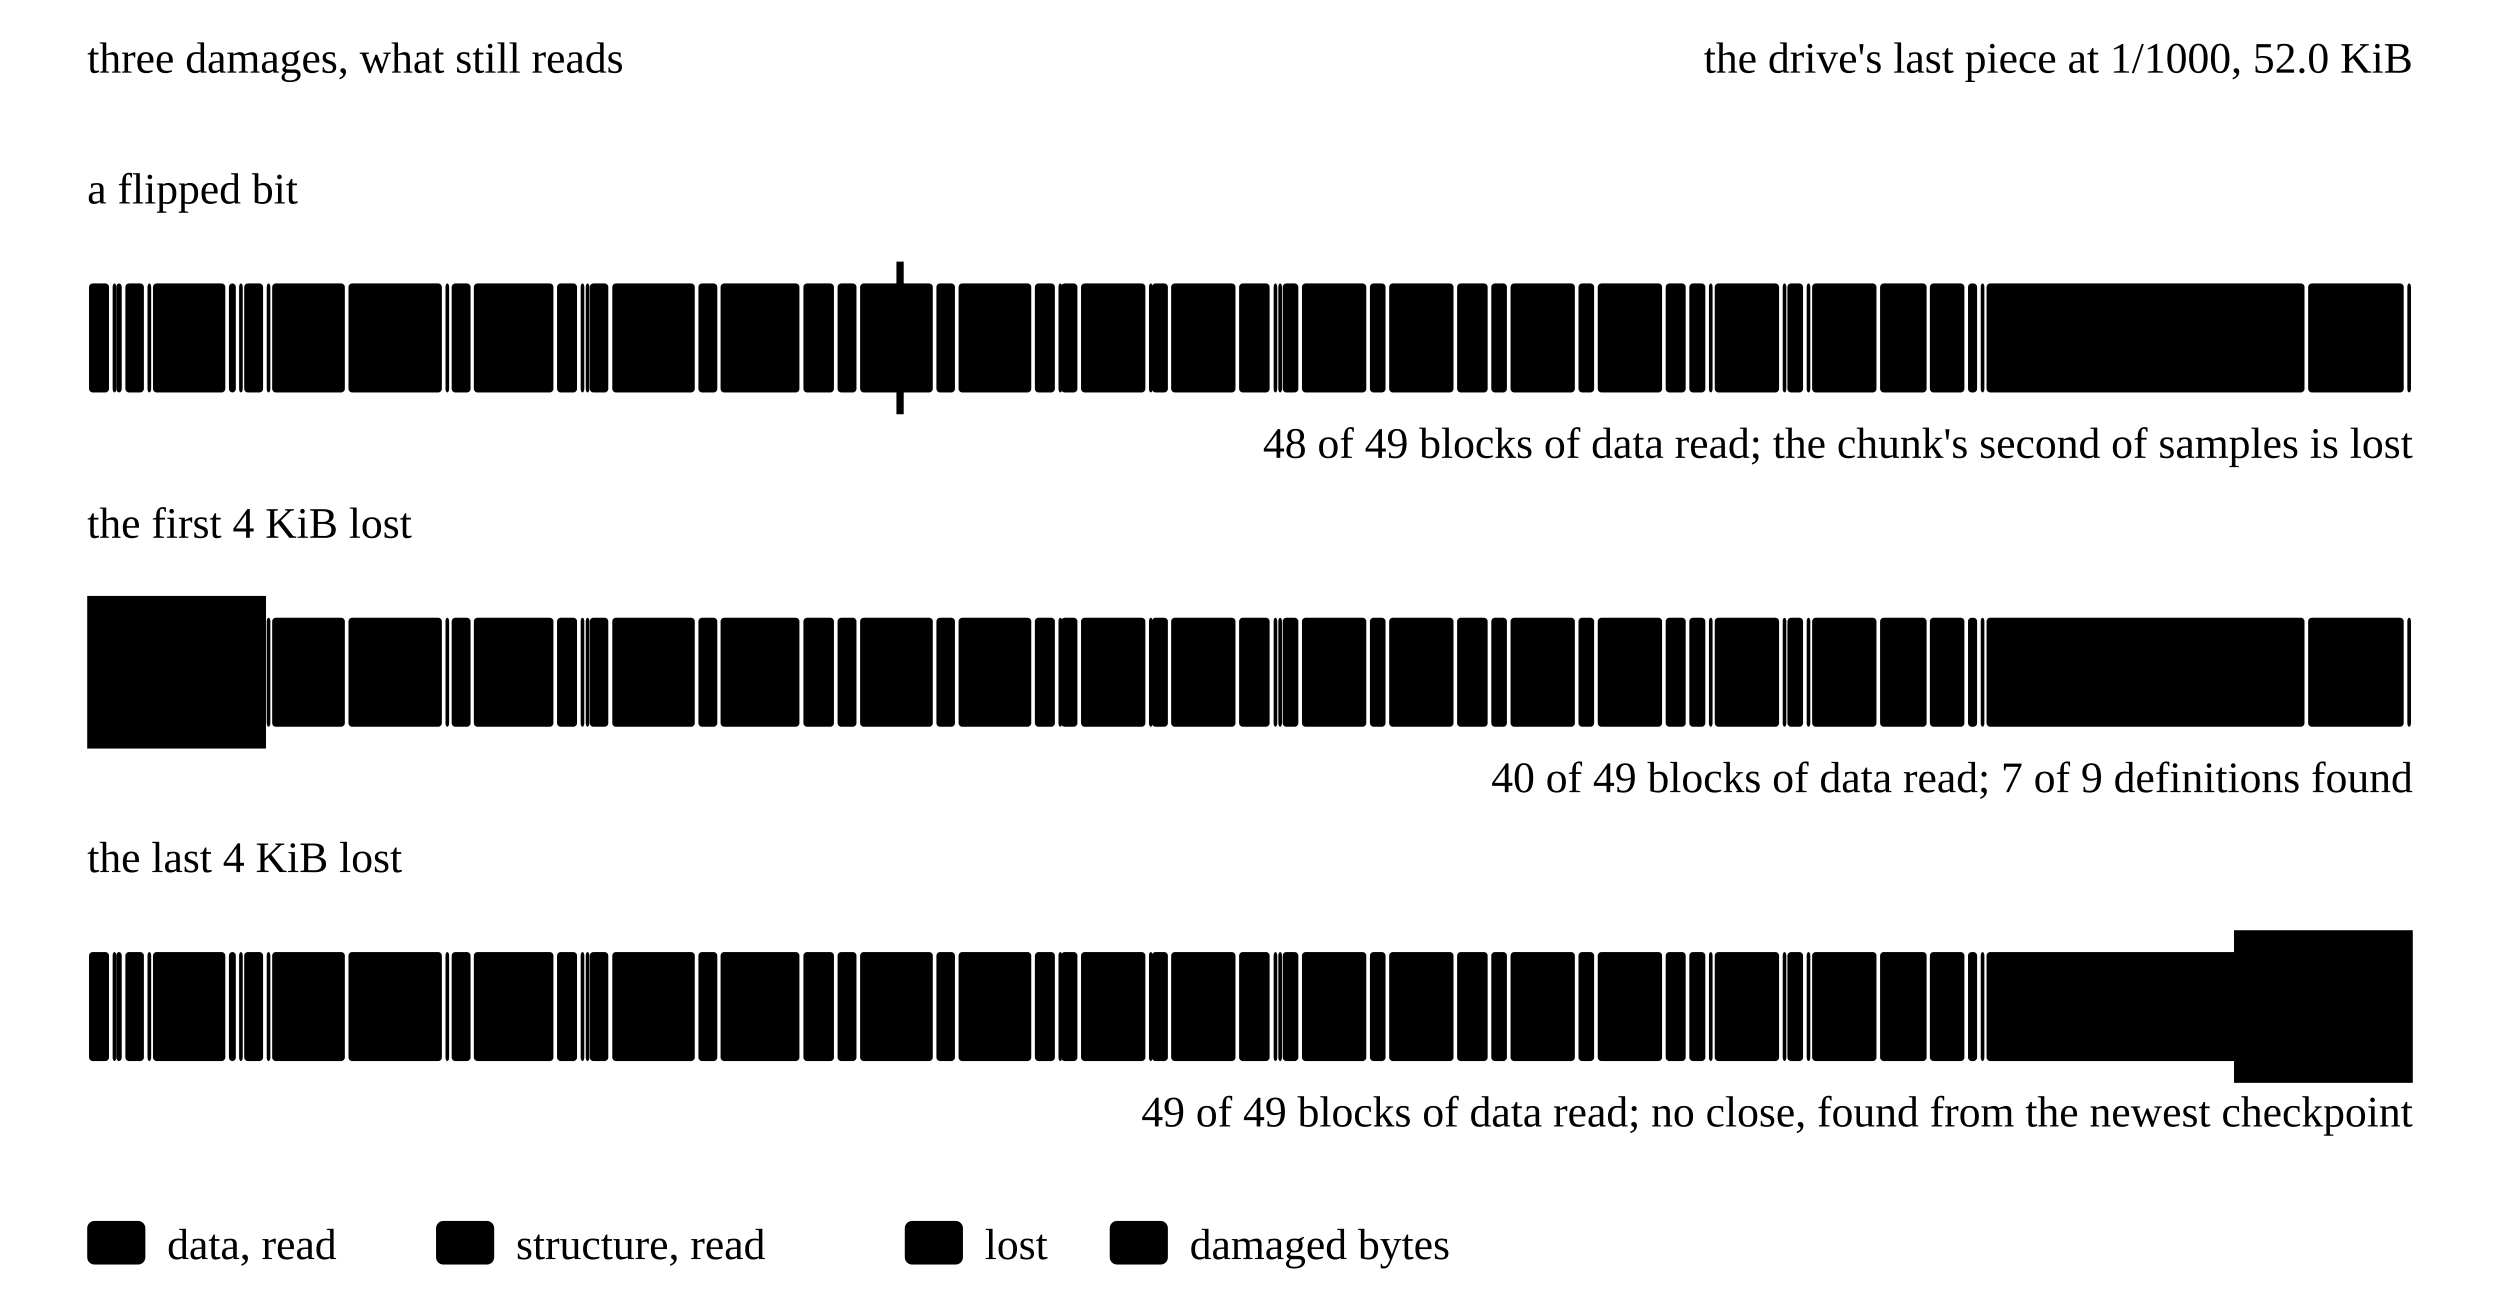
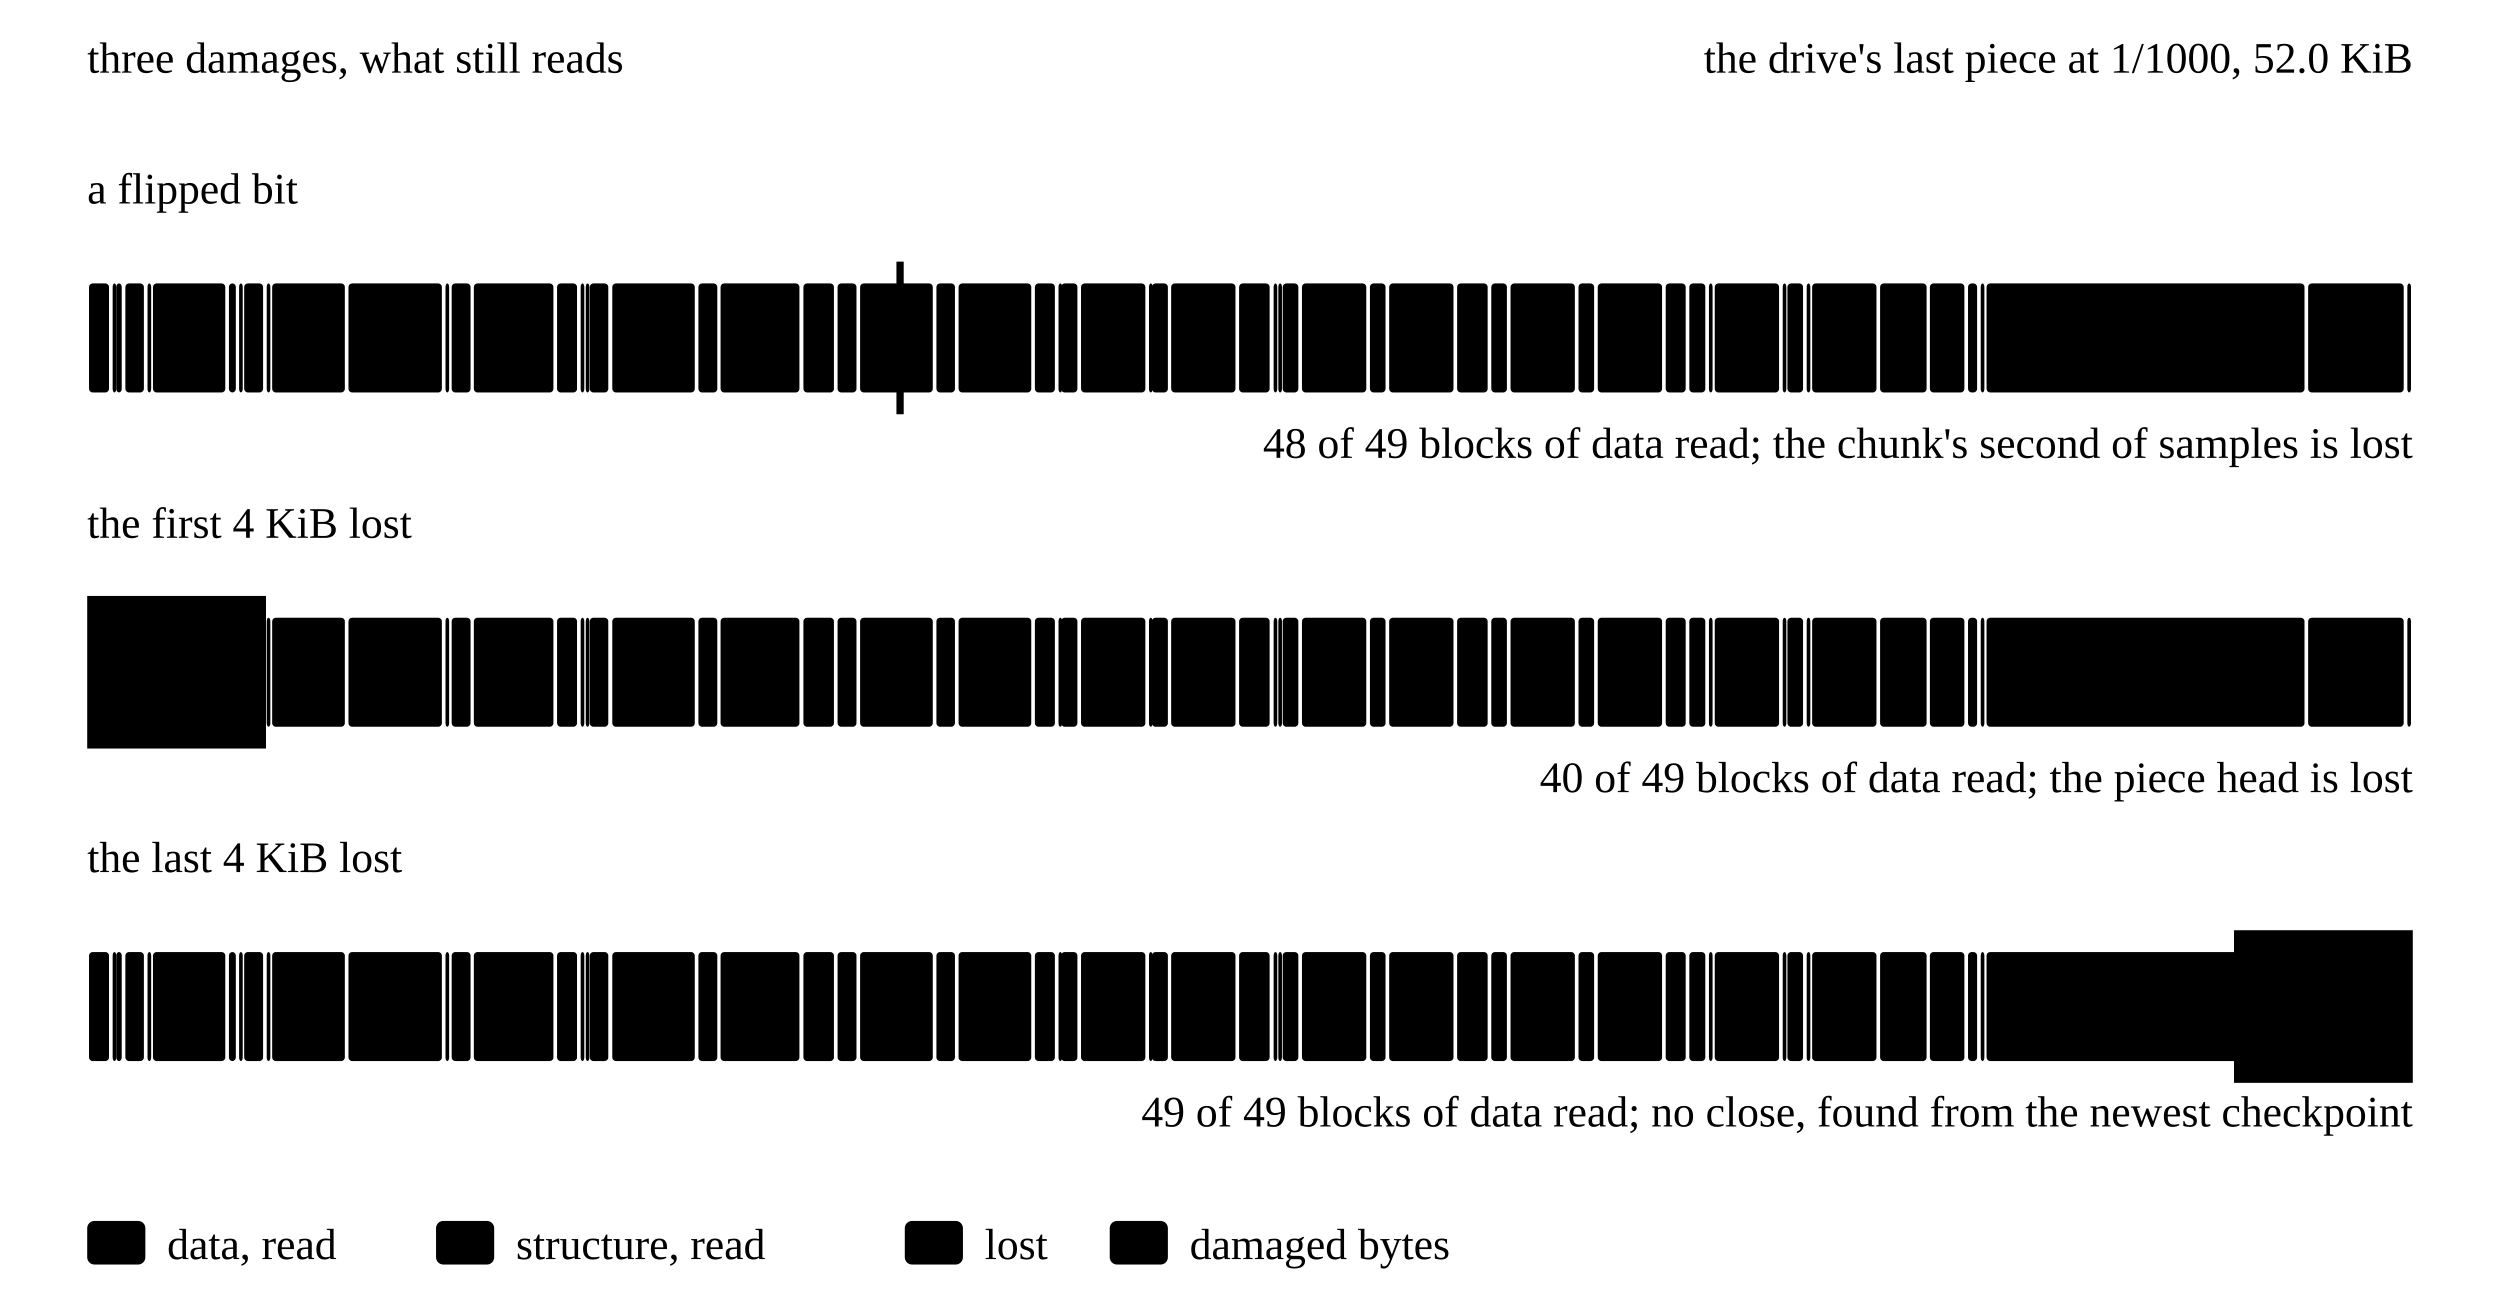
<svg xmlns="http://www.w3.org/2000/svg" class="ww-svg" viewBox="0 0 688 362" width="688" height="362" role="img" aria-label="The drive's last piece three times, each with one damage: a flipped bit costs one chunk; the first 4 KiB lost cost the blocks in them; the last 4 KiB lost cost the tail and the close, and the reader finds the blocks from the newest checkpoint">
  <text x="24.0" y="20.0" text-anchor="start" class="strong">three damages, what still reads</text>
  <text x="664.0" y="20.0" text-anchor="end" class="soft small">the drive's last piece at 1/1000, 52.0 KiB</text>
  <text x="24.0" y="56.0" text-anchor="start" class="small strong">a flipped bit</text>
  <rect x="24.5" y="78.0" width="5.5" height="30.0" rx="1" class="tint-green" />
  <rect x="31.0" y="78.0" width="1.0" height="30.0" rx="1" class="tint-purple" />
  <rect x="32.0" y="78.0" width="1.5" height="30.0" rx="1" class="tint-purple" />
  <rect x="34.5" y="78.0" width="5.1" height="30.0" rx="1" class="tint-blue" />
  <rect x="40.6" y="78.0" width="1.0" height="30.0" rx="1" class="tint-purple" />
  <rect x="42.1" y="78.0" width="19.9" height="30.0" rx="1" class="tint-blue" />
  <rect x="63.0" y="78.0" width="1.9" height="30.0" rx="1" class="tint-purple" />
  <rect x="65.8" y="78.0" width="1.0" height="30.0" rx="1" class="tint-purple" />
  <rect x="67.2" y="78.0" width="5.2" height="30.0" rx="1" class="tint-blue" />
  <rect x="73.4" y="78.0" width="1.0" height="30.0" rx="1" class="tint-purple" />
  <rect x="74.9" y="78.0" width="20.0" height="30.0" rx="1" class="tint-blue" />
  <rect x="95.9" y="78.0" width="25.7" height="30.0" rx="1" class="tint-amber" />
  <rect x="122.6" y="78.0" width="1.0" height="30.0" rx="1" class="tint-purple" />
  <rect x="124.3" y="78.0" width="5.2" height="30.0" rx="1" class="tint-blue" />
  <rect x="130.4" y="78.0" width="21.9" height="30.0" rx="1" class="tint-blue" />
  <rect x="153.3" y="78.0" width="5.5" height="30.0" rx="1" class="tint-amber" />
  <rect x="159.8" y="78.0" width="1.0" height="30.0" rx="1" class="tint-purple" />
  <rect x="161.2" y="78.0" width="1.0" height="30.0" rx="1" class="tint-blue" />
  <rect x="162.3" y="78.0" width="5.1" height="30.0" rx="1" class="tint-blue" />
  <rect x="168.5" y="78.0" width="22.7" height="30.0" rx="1" class="tint-blue" />
  <rect x="192.2" y="78.0" width="5.2" height="30.0" rx="1" class="tint-blue" />
  <rect x="198.3" y="78.0" width="21.7" height="30.0" rx="1" class="tint-blue" />
  <rect x="221.1" y="78.0" width="8.4" height="30.0" rx="1" class="tint-amber" />
  <rect x="230.5" y="78.0" width="5.2" height="30.0" rx="1" class="tint-blue" />
  <rect x="236.7" y="78.0" width="20.0" height="30.0" rx="1" class="faint" />
  <rect x="257.7" y="78.0" width="5.1" height="30.0" rx="1" class="tint-blue" />
  <rect x="263.8" y="78.0" width="20.0" height="30.0" rx="1" class="tint-blue" />
  <rect x="284.8" y="78.0" width="5.5" height="30.0" rx="1" class="tint-amber" />
  <rect x="291.3" y="78.0" width="1.0" height="30.0" rx="1" class="tint-purple" />
  <rect x="292.0" y="78.0" width="4.5" height="30.0" rx="1" class="tint-blue" />
  <rect x="297.5" y="78.0" width="17.7" height="30.0" rx="1" class="tint-blue" />
  <rect x="316.2" y="78.0" width="1.0" height="30.0" rx="1" class="tint-purple" />
  <rect x="317.0" y="78.0" width="4.4" height="30.0" rx="1" class="tint-blue" />
  <rect x="322.3" y="78.0" width="17.7" height="30.0" rx="1" class="tint-blue" />
  <rect x="341.0" y="78.0" width="8.4" height="30.0" rx="1" class="tint-amber" />
  <rect x="350.5" y="78.0" width="1.0" height="30.0" rx="1" class="tint-purple" />
  <rect x="351.8" y="78.0" width="1.0" height="30.0" rx="1" class="tint-blue" />
  <rect x="353.0" y="78.0" width="4.3" height="30.0" rx="1" class="tint-blue" />
  <rect x="358.3" y="78.0" width="17.7" height="30.0" rx="1" class="tint-blue" />
  <rect x="377.0" y="78.0" width="4.3" height="30.0" rx="1" class="tint-blue" />
  <rect x="382.3" y="78.0" width="17.7" height="30.0" rx="1" class="tint-blue" />
  <rect x="401.0" y="78.0" width="8.4" height="30.0" rx="1" class="tint-amber" />
  <rect x="410.4" y="78.0" width="4.3" height="30.0" rx="1" class="tint-blue" />
  <rect x="415.7" y="78.0" width="17.7" height="30.0" rx="1" class="tint-blue" />
  <rect x="434.4" y="78.0" width="4.3" height="30.0" rx="1" class="tint-blue" />
  <rect x="439.7" y="78.0" width="17.7" height="30.0" rx="1" class="tint-blue" />
  <rect x="458.4" y="78.0" width="5.5" height="30.0" rx="1" class="tint-amber" />
  <rect x="464.9" y="78.0" width="4.4" height="30.0" rx="1" class="tint-blue" />
  <rect x="470.3" y="78.0" width="1.0" height="30.0" rx="1" class="tint-purple" />
  <rect x="471.9" y="78.0" width="17.7" height="30.0" rx="1" class="tint-blue" />
  <rect x="490.6" y="78.0" width="1.0" height="30.0" rx="1" class="tint-purple" />
  <rect x="491.9" y="78.0" width="4.3" height="30.0" rx="1" class="tint-blue" />
  <rect x="497.2" y="78.0" width="1.0" height="30.0" rx="1" class="tint-purple" />
  <rect x="498.7" y="78.0" width="17.7" height="30.0" rx="1" class="tint-blue" />
  <rect x="517.4" y="78.0" width="12.8" height="30.0" rx="1" class="tint-amber" />
  <rect x="531.1" y="78.0" width="9.5" height="30.0" rx="1" class="tint-teal" />
  <rect x="541.6" y="78.0" width="2.5" height="30.0" rx="1" class="tint-teal" />
  <rect x="545.1" y="78.0" width="1.0" height="30.0" rx="1" class="tint-teal" />
  <rect x="546.7" y="78.0" width="87.5" height="30.0" rx="1" class="tint-green" />
  <rect x="635.2" y="78.0" width="26.3" height="30.0" rx="1" class="tint-green" />
  <rect x="662.5" y="78.0" width="1.0" height="30.0" rx="1" class="tint-green" />
  <rect x="246.7" y="72.0" width="2.0" height="42.0" rx="0" class="tint-accent" />
  <path d="M246.7 68.0 V114.0" class="accent-line" />
  <text x="250.7" y="66.0" text-anchor="start" class="small accent" />
  <text x="664.0" y="126.0" text-anchor="end" class="small">48 of 49 blocks of data read; the chunk's second of samples is lost</text>
  <text x="24.0" y="148.0" text-anchor="start" class="small strong">the first 4 KiB lost</text>
  <rect x="24.5" y="170.0" width="5.5" height="30.0" rx="1" class="faint" />
  <rect x="31.0" y="170.0" width="1.0" height="30.0" rx="1" class="faint" />
  <rect x="32.0" y="170.0" width="1.5" height="30.0" rx="1" class="faint" />
  <rect x="34.5" y="170.0" width="5.1" height="30.0" rx="1" class="faint" />
  <rect x="40.6" y="170.0" width="1.0" height="30.0" rx="1" class="faint" />
  <rect x="42.1" y="170.0" width="19.9" height="30.0" rx="1" class="faint" />
  <rect x="63.0" y="170.0" width="1.9" height="30.0" rx="1" class="faint" />
  <rect x="65.8" y="170.0" width="1.0" height="30.0" rx="1" class="faint" />
  <rect x="67.2" y="170.0" width="5.2" height="30.0" rx="1" class="faint" />
  <rect x="73.4" y="170.0" width="1.0" height="30.0" rx="1" class="faint" />
  <rect x="74.9" y="170.0" width="20.0" height="30.0" rx="1" class="tint-blue" />
  <rect x="95.9" y="170.0" width="25.7" height="30.0" rx="1" class="tint-amber" />
  <rect x="122.6" y="170.0" width="1.0" height="30.0" rx="1" class="tint-purple" />
  <rect x="124.3" y="170.0" width="5.2" height="30.0" rx="1" class="tint-blue" />
  <rect x="130.4" y="170.0" width="21.9" height="30.0" rx="1" class="tint-blue" />
  <rect x="153.3" y="170.0" width="5.5" height="30.0" rx="1" class="tint-amber" />
  <rect x="159.8" y="170.0" width="1.0" height="30.0" rx="1" class="tint-purple" />
  <rect x="161.2" y="170.0" width="1.0" height="30.0" rx="1" class="tint-blue" />
  <rect x="162.3" y="170.0" width="5.1" height="30.0" rx="1" class="tint-blue" />
  <rect x="168.5" y="170.0" width="22.7" height="30.0" rx="1" class="tint-blue" />
  <rect x="192.2" y="170.0" width="5.2" height="30.0" rx="1" class="tint-blue" />
  <rect x="198.3" y="170.0" width="21.7" height="30.0" rx="1" class="tint-blue" />
  <rect x="221.1" y="170.0" width="8.4" height="30.0" rx="1" class="tint-amber" />
  <rect x="230.5" y="170.0" width="5.2" height="30.0" rx="1" class="tint-blue" />
  <rect x="236.7" y="170.0" width="20.0" height="30.0" rx="1" class="tint-blue" />
  <rect x="257.7" y="170.0" width="5.1" height="30.0" rx="1" class="tint-blue" />
  <rect x="263.8" y="170.0" width="20.0" height="30.0" rx="1" class="tint-blue" />
  <rect x="284.8" y="170.0" width="5.5" height="30.0" rx="1" class="tint-amber" />
  <rect x="291.3" y="170.0" width="1.0" height="30.0" rx="1" class="tint-purple" />
  <rect x="292.0" y="170.0" width="4.5" height="30.0" rx="1" class="tint-blue" />
  <rect x="297.5" y="170.0" width="17.7" height="30.0" rx="1" class="tint-blue" />
  <rect x="316.2" y="170.0" width="1.0" height="30.0" rx="1" class="tint-purple" />
  <rect x="317.0" y="170.0" width="4.4" height="30.0" rx="1" class="tint-blue" />
  <rect x="322.3" y="170.0" width="17.7" height="30.0" rx="1" class="tint-blue" />
  <rect x="341.0" y="170.0" width="8.4" height="30.0" rx="1" class="tint-amber" />
  <rect x="350.5" y="170.0" width="1.0" height="30.0" rx="1" class="tint-purple" />
  <rect x="351.8" y="170.0" width="1.0" height="30.0" rx="1" class="tint-blue" />
  <rect x="353.0" y="170.0" width="4.3" height="30.0" rx="1" class="tint-blue" />
  <rect x="358.3" y="170.0" width="17.7" height="30.0" rx="1" class="tint-blue" />
  <rect x="377.0" y="170.0" width="4.3" height="30.0" rx="1" class="tint-blue" />
  <rect x="382.3" y="170.0" width="17.7" height="30.0" rx="1" class="tint-blue" />
  <rect x="401.0" y="170.0" width="8.4" height="30.0" rx="1" class="tint-amber" />
  <rect x="410.4" y="170.0" width="4.3" height="30.0" rx="1" class="tint-blue" />
  <rect x="415.7" y="170.0" width="17.7" height="30.0" rx="1" class="tint-blue" />
  <rect x="434.4" y="170.0" width="4.3" height="30.0" rx="1" class="tint-blue" />
  <rect x="439.7" y="170.0" width="17.7" height="30.0" rx="1" class="tint-blue" />
  <rect x="458.4" y="170.0" width="5.5" height="30.0" rx="1" class="tint-amber" />
  <rect x="464.9" y="170.0" width="4.4" height="30.0" rx="1" class="tint-blue" />
  <rect x="470.3" y="170.0" width="1.0" height="30.0" rx="1" class="tint-purple" />
  <rect x="471.9" y="170.0" width="17.7" height="30.0" rx="1" class="tint-blue" />
  <rect x="490.6" y="170.0" width="1.0" height="30.0" rx="1" class="tint-purple" />
  <rect x="491.9" y="170.0" width="4.3" height="30.0" rx="1" class="tint-blue" />
  <rect x="497.2" y="170.0" width="1.0" height="30.0" rx="1" class="tint-purple" />
  <rect x="498.7" y="170.0" width="17.7" height="30.0" rx="1" class="tint-blue" />
  <rect x="517.4" y="170.0" width="12.8" height="30.0" rx="1" class="tint-amber" />
  <rect x="531.1" y="170.0" width="9.5" height="30.0" rx="1" class="tint-teal" />
  <rect x="541.6" y="170.0" width="2.5" height="30.0" rx="1" class="tint-teal" />
  <rect x="545.1" y="170.0" width="1.0" height="30.0" rx="1" class="tint-teal" />
  <rect x="546.7" y="170.0" width="87.5" height="30.0" rx="1" class="tint-green" />
  <rect x="635.2" y="170.0" width="26.3" height="30.0" rx="1" class="tint-green" />
  <rect x="662.5" y="170.0" width="1.0" height="30.0" rx="1" class="tint-green" />
  <rect x="24.0" y="164.0" width="49.2" height="42.0" rx="0" class="tint-accent" />
  <path d="M24.0 160.0 V206.0" class="accent-line" />
  <text x="28.0" y="158.0" text-anchor="start" class="small accent" />
-   <text x="664.0" y="218.0" text-anchor="end" class="small">40 of 49 blocks of data read; 7 of 9 definitions found</text>
+   <text x="664.0" y="218.0" text-anchor="end" class="small">40 of 49 blocks of data read; the piece head is lost</text>
  <text x="24.0" y="240.0" text-anchor="start" class="small strong">the last 4 KiB lost</text>
  <rect x="24.5" y="262.0" width="5.5" height="30.0" rx="1" class="tint-green" />
  <rect x="31.0" y="262.0" width="1.0" height="30.0" rx="1" class="tint-purple" />
  <rect x="32.0" y="262.0" width="1.5" height="30.0" rx="1" class="tint-purple" />
  <rect x="34.5" y="262.0" width="5.1" height="30.0" rx="1" class="tint-blue" />
  <rect x="40.6" y="262.0" width="1.0" height="30.0" rx="1" class="tint-purple" />
  <rect x="42.1" y="262.0" width="19.9" height="30.0" rx="1" class="tint-blue" />
  <rect x="63.0" y="262.0" width="1.9" height="30.0" rx="1" class="tint-purple" />
  <rect x="65.8" y="262.0" width="1.0" height="30.0" rx="1" class="tint-purple" />
  <rect x="67.2" y="262.0" width="5.2" height="30.0" rx="1" class="tint-blue" />
  <rect x="73.4" y="262.0" width="1.0" height="30.0" rx="1" class="tint-purple" />
  <rect x="74.9" y="262.0" width="20.0" height="30.0" rx="1" class="tint-blue" />
  <rect x="95.9" y="262.0" width="25.7" height="30.0" rx="1" class="tint-amber" />
  <rect x="122.6" y="262.0" width="1.0" height="30.0" rx="1" class="tint-purple" />
  <rect x="124.3" y="262.0" width="5.2" height="30.0" rx="1" class="tint-blue" />
  <rect x="130.4" y="262.0" width="21.9" height="30.0" rx="1" class="tint-blue" />
  <rect x="153.3" y="262.0" width="5.5" height="30.0" rx="1" class="tint-amber" />
  <rect x="159.8" y="262.0" width="1.0" height="30.0" rx="1" class="tint-purple" />
  <rect x="161.2" y="262.0" width="1.0" height="30.0" rx="1" class="tint-blue" />
  <rect x="162.3" y="262.0" width="5.1" height="30.0" rx="1" class="tint-blue" />
  <rect x="168.5" y="262.0" width="22.7" height="30.0" rx="1" class="tint-blue" />
  <rect x="192.2" y="262.0" width="5.2" height="30.0" rx="1" class="tint-blue" />
  <rect x="198.3" y="262.0" width="21.7" height="30.0" rx="1" class="tint-blue" />
  <rect x="221.1" y="262.0" width="8.4" height="30.0" rx="1" class="tint-amber" />
  <rect x="230.5" y="262.0" width="5.2" height="30.0" rx="1" class="tint-blue" />
  <rect x="236.7" y="262.0" width="20.0" height="30.0" rx="1" class="tint-blue" />
  <rect x="257.7" y="262.0" width="5.1" height="30.0" rx="1" class="tint-blue" />
  <rect x="263.8" y="262.0" width="20.0" height="30.0" rx="1" class="tint-blue" />
  <rect x="284.8" y="262.0" width="5.5" height="30.0" rx="1" class="tint-amber" />
  <rect x="291.3" y="262.0" width="1.0" height="30.0" rx="1" class="tint-purple" />
  <rect x="292.0" y="262.0" width="4.5" height="30.0" rx="1" class="tint-blue" />
  <rect x="297.5" y="262.0" width="17.7" height="30.0" rx="1" class="tint-blue" />
  <rect x="316.2" y="262.0" width="1.0" height="30.0" rx="1" class="tint-purple" />
  <rect x="317.0" y="262.0" width="4.4" height="30.0" rx="1" class="tint-blue" />
  <rect x="322.3" y="262.0" width="17.7" height="30.0" rx="1" class="tint-blue" />
  <rect x="341.0" y="262.0" width="8.4" height="30.0" rx="1" class="tint-amber" />
  <rect x="350.5" y="262.0" width="1.0" height="30.0" rx="1" class="tint-purple" />
  <rect x="351.8" y="262.0" width="1.0" height="30.0" rx="1" class="tint-blue" />
  <rect x="353.0" y="262.0" width="4.3" height="30.0" rx="1" class="tint-blue" />
  <rect x="358.3" y="262.0" width="17.7" height="30.0" rx="1" class="tint-blue" />
  <rect x="377.0" y="262.0" width="4.3" height="30.0" rx="1" class="tint-blue" />
  <rect x="382.3" y="262.0" width="17.7" height="30.0" rx="1" class="tint-blue" />
  <rect x="401.0" y="262.0" width="8.4" height="30.0" rx="1" class="tint-amber" />
  <rect x="410.4" y="262.0" width="4.3" height="30.0" rx="1" class="tint-blue" />
  <rect x="415.7" y="262.0" width="17.7" height="30.0" rx="1" class="tint-blue" />
  <rect x="434.4" y="262.0" width="4.3" height="30.0" rx="1" class="tint-blue" />
  <rect x="439.7" y="262.0" width="17.7" height="30.0" rx="1" class="tint-blue" />
  <rect x="458.4" y="262.0" width="5.5" height="30.0" rx="1" class="tint-amber" />
  <rect x="464.9" y="262.0" width="4.4" height="30.0" rx="1" class="tint-blue" />
  <rect x="470.3" y="262.0" width="1.0" height="30.0" rx="1" class="tint-purple" />
  <rect x="471.9" y="262.0" width="17.7" height="30.0" rx="1" class="tint-blue" />
  <rect x="490.6" y="262.0" width="1.0" height="30.0" rx="1" class="tint-purple" />
  <rect x="491.9" y="262.0" width="4.3" height="30.0" rx="1" class="tint-blue" />
  <rect x="497.2" y="262.0" width="1.0" height="30.0" rx="1" class="tint-purple" />
  <rect x="498.7" y="262.0" width="17.7" height="30.0" rx="1" class="tint-blue" />
  <rect x="517.4" y="262.0" width="12.8" height="30.0" rx="1" class="tint-amber" />
  <rect x="531.1" y="262.0" width="9.5" height="30.0" rx="1" class="tint-teal" />
  <rect x="541.6" y="262.0" width="2.5" height="30.0" rx="1" class="tint-teal" />
  <rect x="545.1" y="262.0" width="1.0" height="30.0" rx="1" class="tint-teal" />
  <rect x="546.7" y="262.0" width="87.5" height="30.0" rx="1" class="faint" />
  <rect x="635.2" y="262.0" width="26.3" height="30.0" rx="1" class="faint" />
  <rect x="662.5" y="262.0" width="1.0" height="30.0" rx="1" class="faint" />
  <rect x="614.8" y="256.0" width="49.2" height="42.0" rx="0" class="tint-accent" />
  <path d="M614.8 252.0 V298.0" class="accent-line" />
  <text x="618.8" y="250.0" text-anchor="start" class="small accent" />
  <text x="664.0" y="310.0" text-anchor="end" class="small">49 of 49 blocks of data read; no close, found from the newest checkpoint</text>
  <rect x="24.0" y="336.0" width="16.0" height="12.0" rx="2" class="tint-blue" />
  <text x="46.0" y="346.5" text-anchor="start" class="small">data, read</text>
  <rect x="120.0" y="336.0" width="16.0" height="12.0" rx="2" class="tint-green" />
  <text x="142.0" y="346.5" text-anchor="start" class="small">structure, read</text>
  <rect x="249.0" y="336.0" width="16.0" height="12.0" rx="2" class="faint" />
  <text x="271.0" y="346.5" text-anchor="start" class="small">lost</text>
  <rect x="305.4" y="336.0" width="16.0" height="12.0" rx="2" class="tint-accent" />
  <text x="327.4" y="346.5" text-anchor="start" class="small">damaged bytes</text>
</svg>
